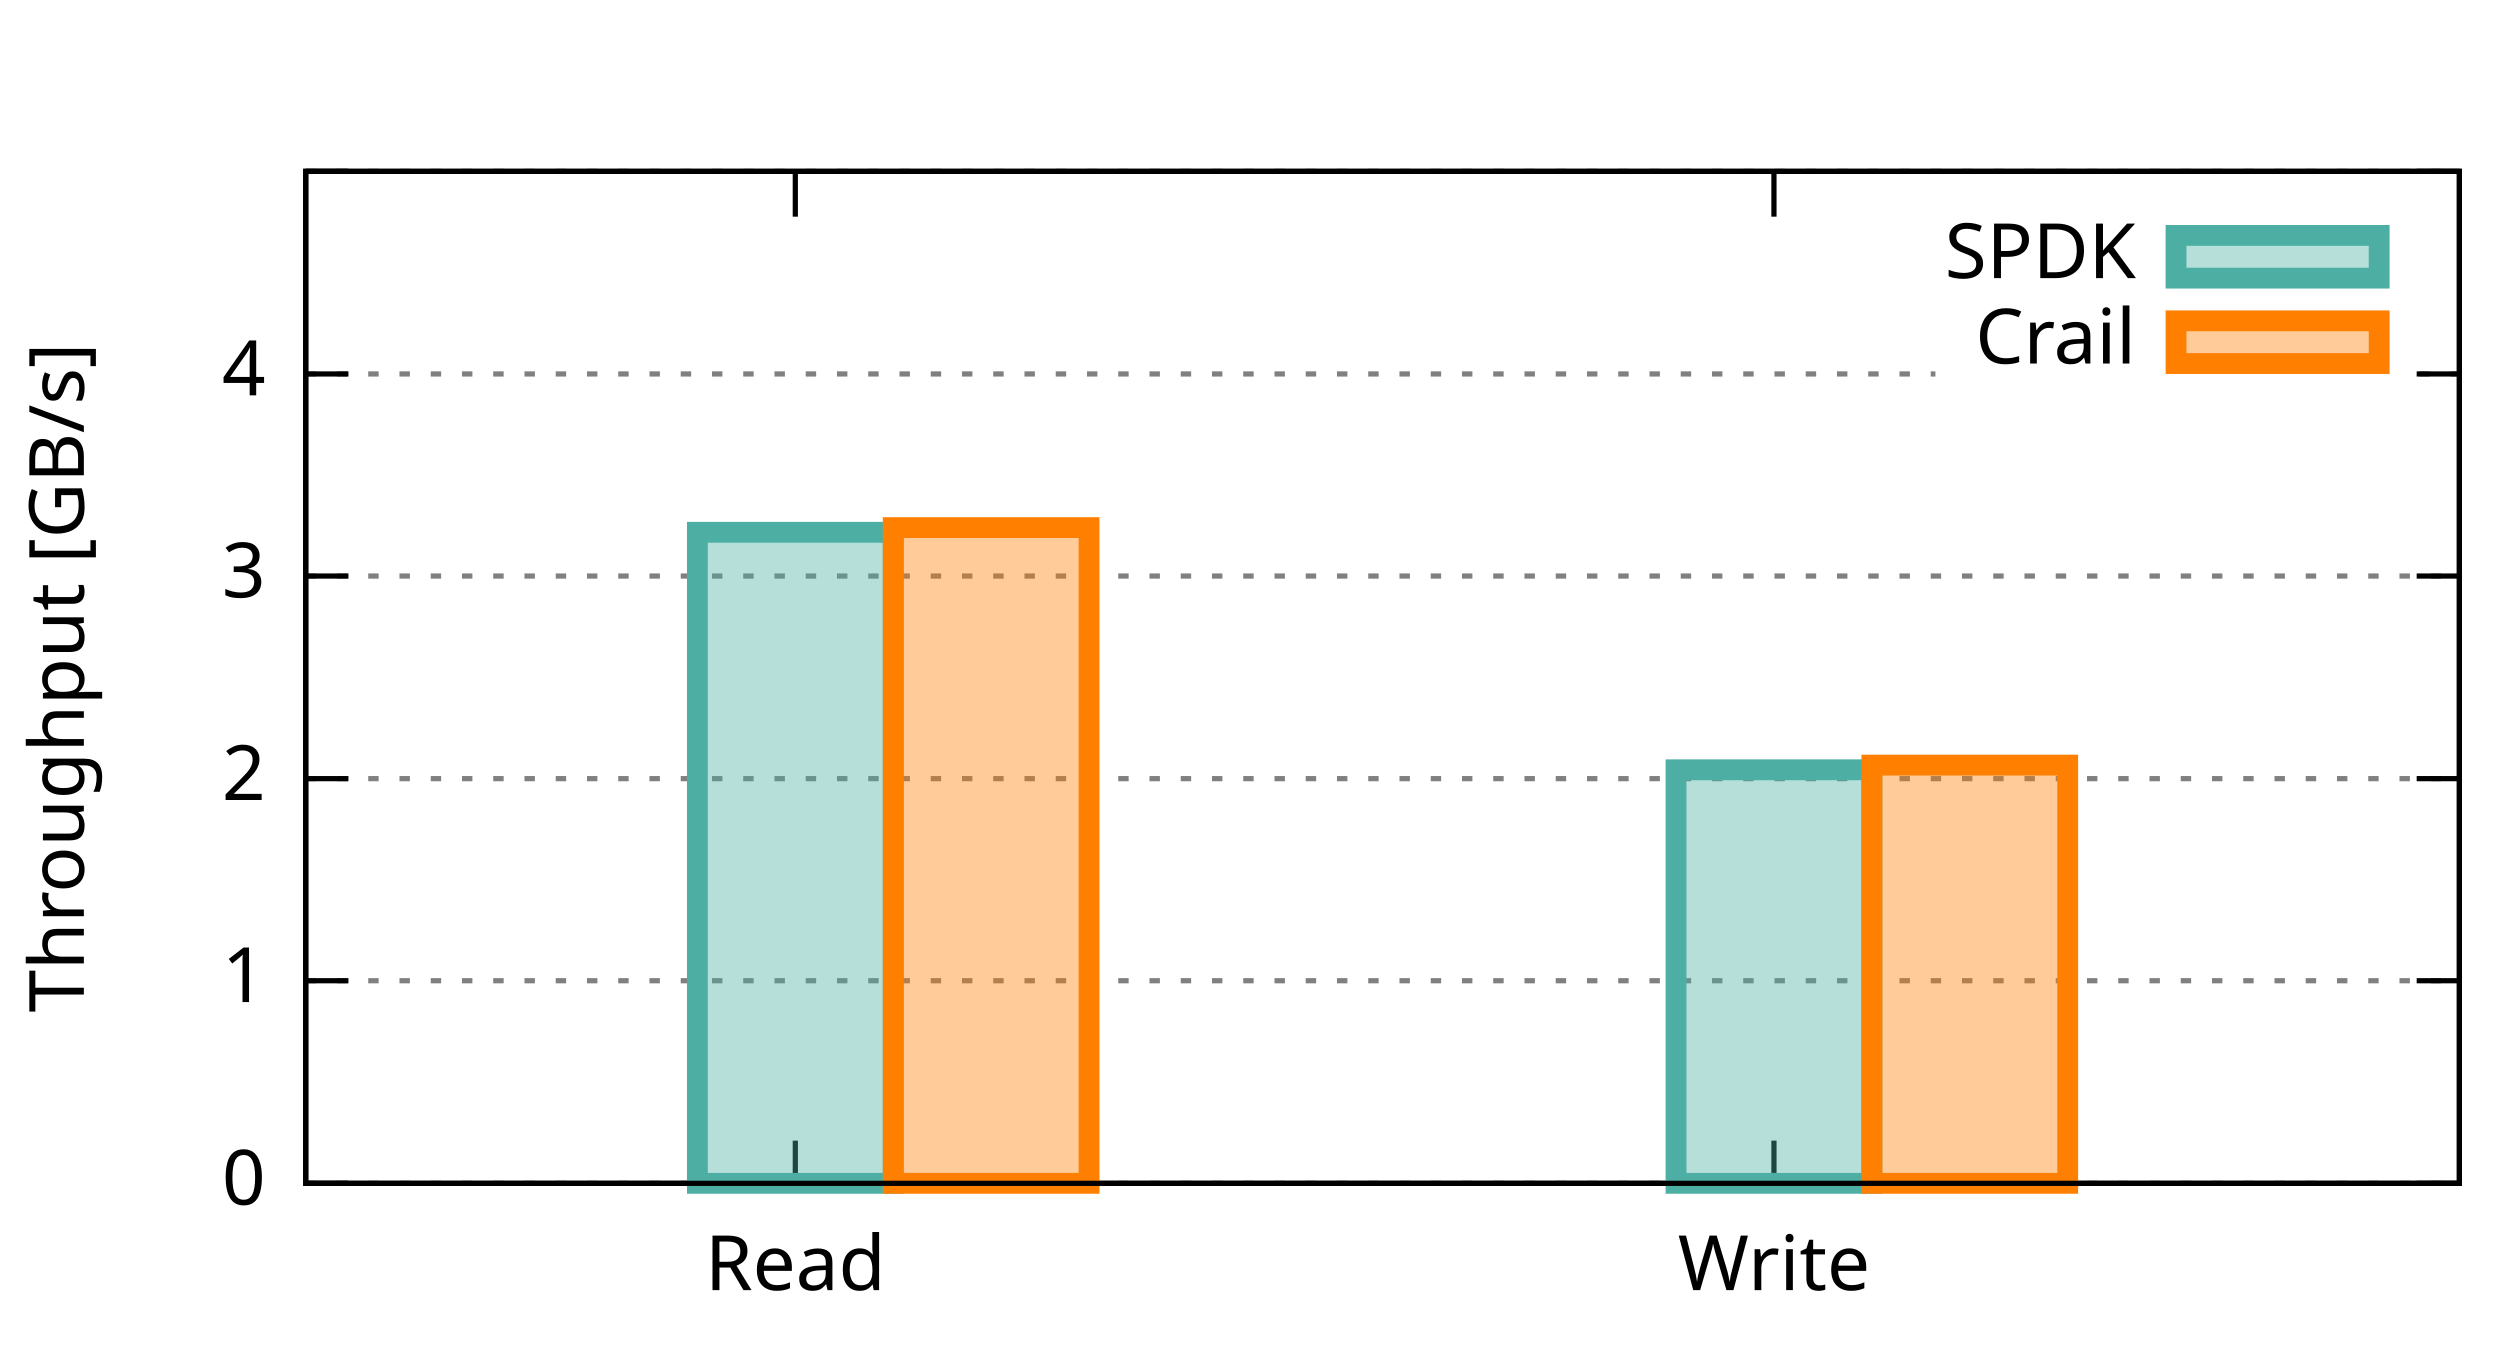
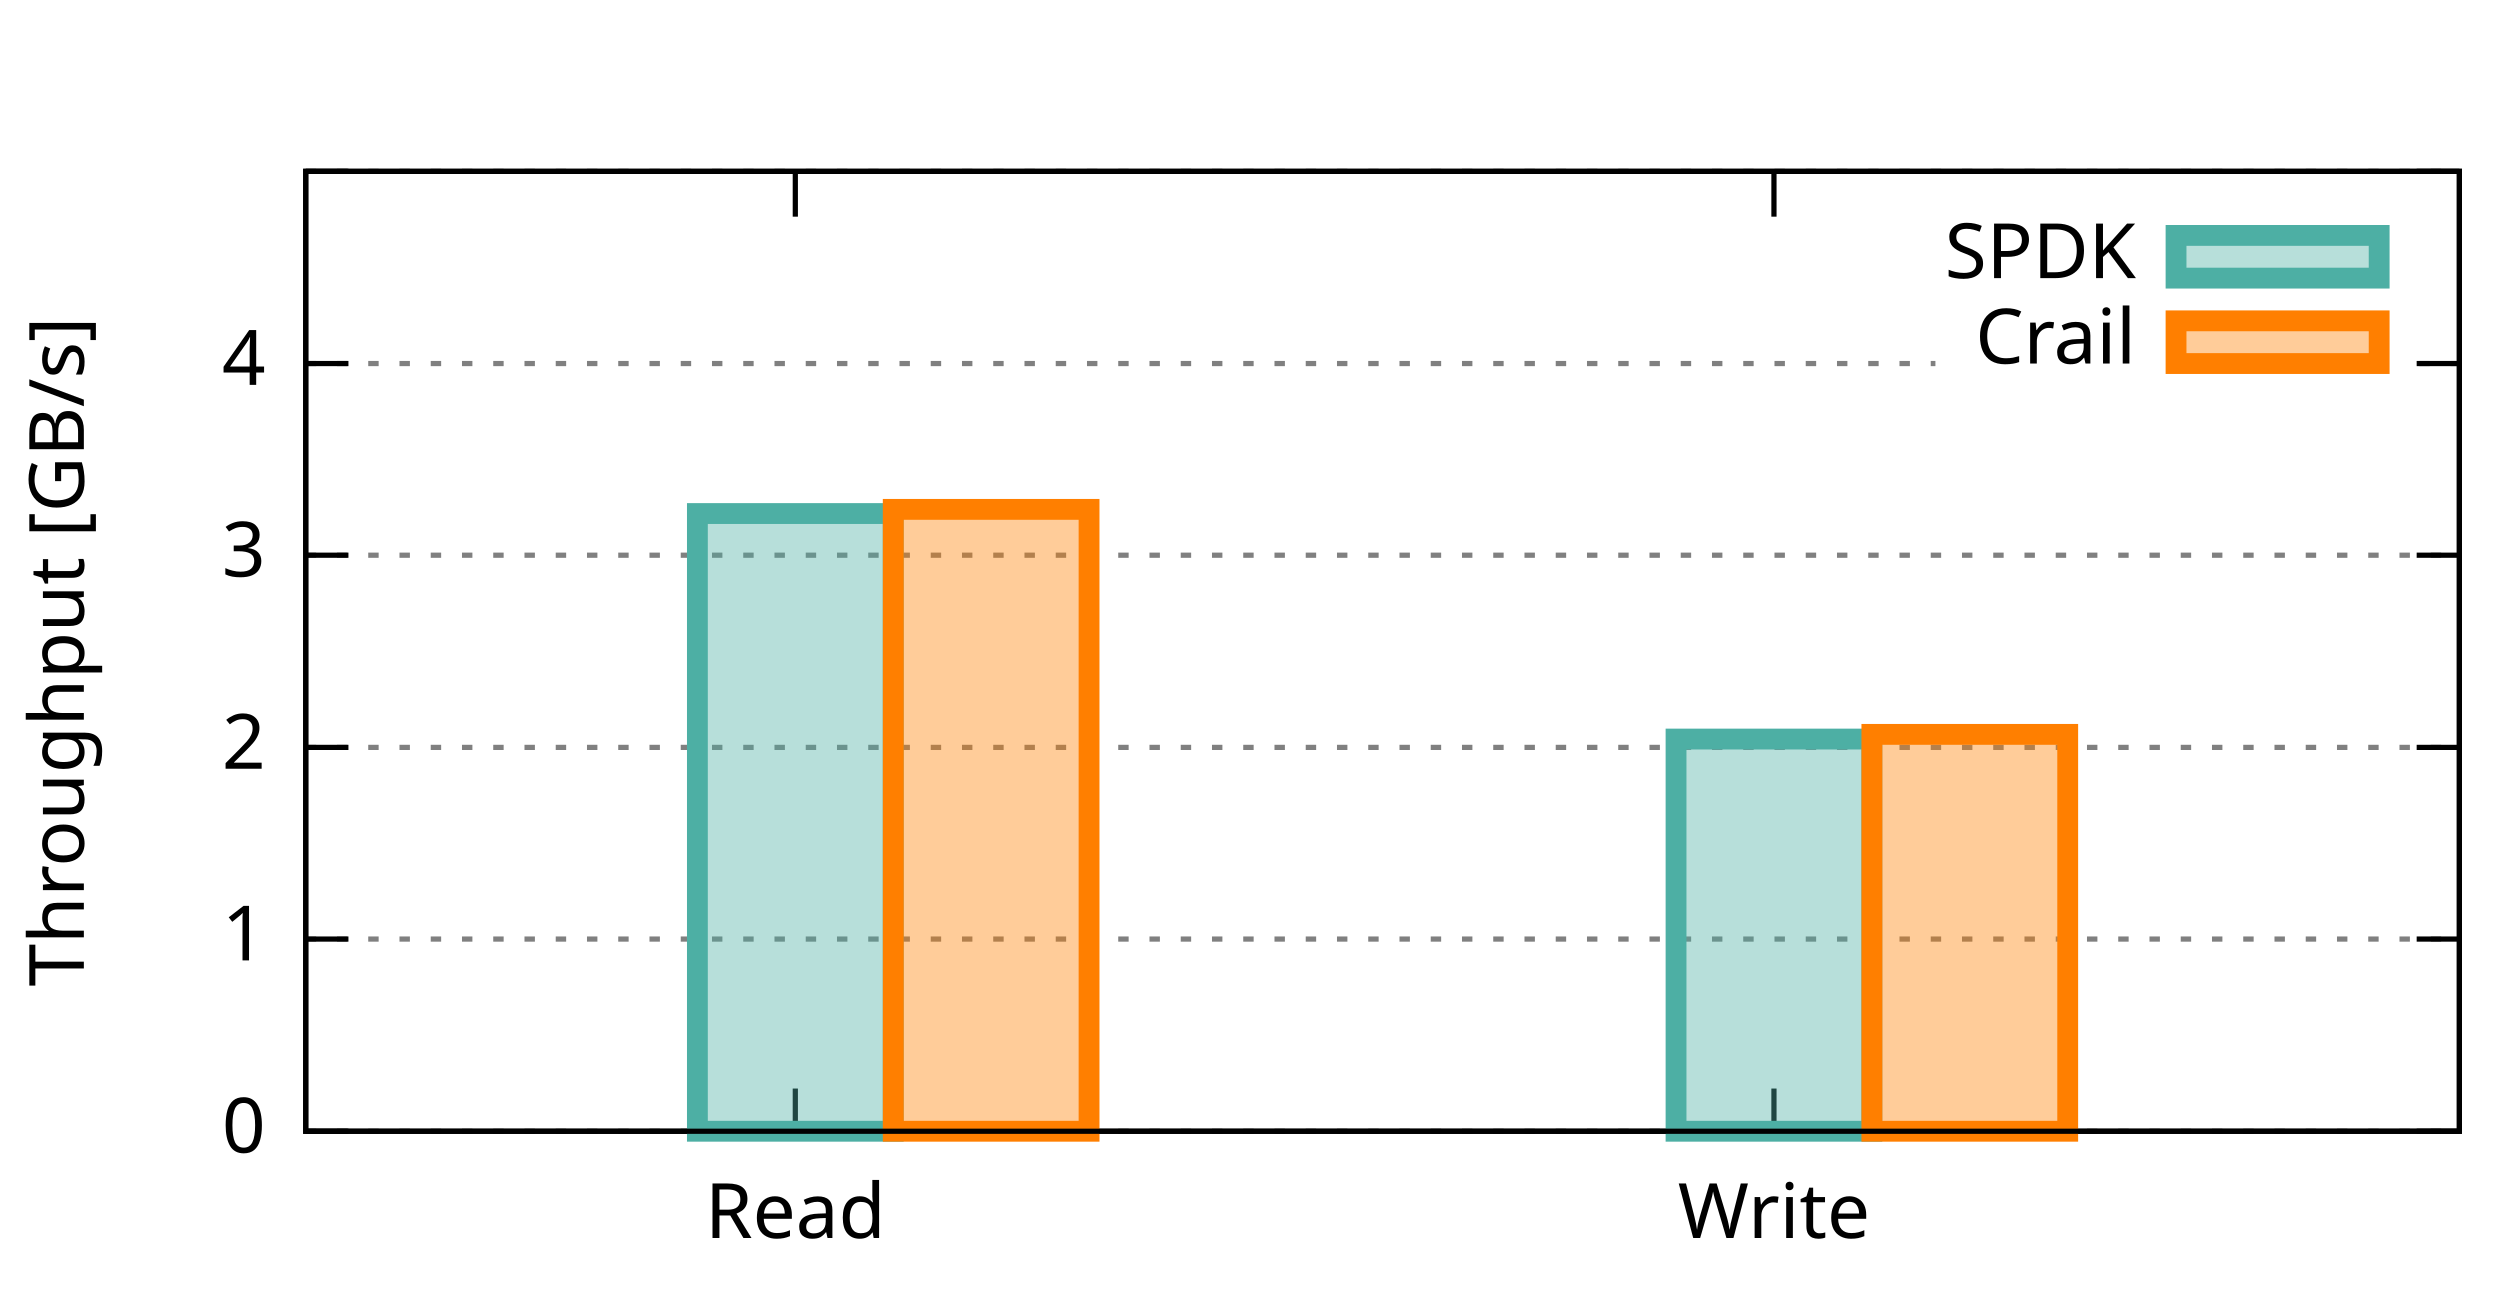
- <svg xmlns="http://www.w3.org/2000/svg" xmlns:xlink="http://www.w3.org/1999/xlink" width="480" height="260" viewBox="0 0 480 260">
+ <svg xmlns="http://www.w3.org/2000/svg" xmlns:xlink="http://www.w3.org/1999/xlink" width="480" height="250" viewBox="0 0 480 250">
  <g id="gnuplot_canvas">
-     <rect x="0" y="0" width="480" height="260" fill="none" />
+     <rect x="0" y="0" width="480" height="250" fill="none" />
    <defs>
      <circle id="gpDot" r="0.5" stroke-width="0.5" />
      <path id="gpPt0" stroke-width="0.244" stroke="currentColor" d="M-1,0 h2 M0,-1 v2" />
      <path id="gpPt1" stroke-width="0.244" stroke="currentColor" d="M-1,-1 L1,1 M1,-1 L-1,1" />
      <path id="gpPt2" stroke-width="0.244" stroke="currentColor" d="M-1,0 L1,0 M0,-1 L0,1 M-1,-1 L1,1 M-1,1 L1,-1" />
      <rect id="gpPt3" stroke-width="0.244" stroke="currentColor" x="-1" y="-1" width="2" height="2" />
      <rect id="gpPt4" stroke-width="0.244" stroke="currentColor" fill="currentColor" x="-1" y="-1" width="2" height="2" />
      <circle id="gpPt5" stroke-width="0.244" stroke="currentColor" cx="0" cy="0" r="1" />
      <use xlink:href="#gpPt5" id="gpPt6" fill="currentColor" stroke="none" />
      <path id="gpPt7" stroke-width="0.244" stroke="currentColor" d="M0,-1.33 L-1.33,0.67 L1.33,0.67 z" />
      <use xlink:href="#gpPt7" id="gpPt8" fill="currentColor" stroke="none" />
      <use xlink:href="#gpPt7" id="gpPt9" stroke="currentColor" transform="rotate(180)" />
      <use xlink:href="#gpPt9" id="gpPt10" fill="currentColor" stroke="none" />
      <use xlink:href="#gpPt3" id="gpPt11" stroke="currentColor" transform="rotate(45)" />
      <use xlink:href="#gpPt11" id="gpPt12" fill="currentColor" stroke="none" />
    </defs>
    <g style="fill:none; color:white; stroke:currentColor; stroke-width:1.00; stroke-linecap:butt; stroke-linejoin:miter">
</g>
    <g style="fill:none; color:black; stroke:currentColor; stroke-width:1.00; stroke-linecap:butt; stroke-linejoin:miter">
</g>
    <g style="fill:none; color:gray; stroke:currentColor; stroke-width:1.00; stroke-linecap:butt; stroke-linejoin:miter">
-       <path stroke="gray" stroke-dasharray=" 2,4" class="gridline" d="M58.7,227.2 L472.2,227.2  h0.01" />
+       <path stroke="gray" stroke-dasharray=" 2,4" class="gridline" d="M58.7,217.2 L472.2,217.2  h0.01" />
    </g>
    <g style="fill:none; color:black; stroke:currentColor; stroke-width:1.00; stroke-linecap:butt; stroke-linejoin:miter">
-       <path stroke="black" d="M58.7,227.2 L66.9,227.2 M472.2,227.2 L464.0,227.2  h0.01" />
-       <g transform="translate(51.0,231.3)" style="stroke:none; fill:black; font-family:Times-Roman; font-size:11.00pt; text-anchor:end">
+       <path stroke="black" d="M58.7,217.2 L66.9,217.2 M472.2,217.2 L464.0,217.2  h0.01" />
+       <g transform="translate(51.0,221.3)" style="stroke:none; fill:black; font-family:Times-Roman; font-size:11.00pt; text-anchor:end">
        <text xml:space="preserve">  0</text>
      </g>
    </g>
    <g style="fill:none; color:gray; stroke:currentColor; stroke-width:1.00; stroke-linecap:butt; stroke-linejoin:miter">
-       <path stroke="gray" stroke-dasharray=" 2,4" class="gridline" d="M58.7,188.3 L472.2,188.3  h0.01" />
+       <path stroke="gray" stroke-dasharray=" 2,4" class="gridline" d="M58.7,180.3 L472.2,180.3  h0.01" />
    </g>
    <g style="fill:none; color:black; stroke:currentColor; stroke-width:1.00; stroke-linecap:butt; stroke-linejoin:miter">
-       <path stroke="black" d="M58.7,188.3 L66.9,188.3 M472.2,188.3 L464.0,188.3  h0.01" />
-       <g transform="translate(51.0,192.4)" style="stroke:none; fill:black; font-family:Times-Roman; font-size:11.00pt; text-anchor:end">
+       <path stroke="black" d="M58.7,180.3 L66.9,180.3 M472.2,180.3 L464.0,180.3  h0.01" />
+       <g transform="translate(51.0,184.4)" style="stroke:none; fill:black; font-family:Times-Roman; font-size:11.00pt; text-anchor:end">
        <text xml:space="preserve">  1</text>
      </g>
    </g>
    <g style="fill:none; color:gray; stroke:currentColor; stroke-width:1.00; stroke-linecap:butt; stroke-linejoin:miter">
-       <path stroke="gray" stroke-dasharray=" 2,4" class="gridline" d="M58.7,149.5 L472.2,149.5  h0.01" />
+       <path stroke="gray" stroke-dasharray=" 2,4" class="gridline" d="M58.7,143.5 L472.2,143.5  h0.01" />
    </g>
    <g style="fill:none; color:black; stroke:currentColor; stroke-width:1.00; stroke-linecap:butt; stroke-linejoin:miter">
-       <path stroke="black" d="M58.7,149.5 L66.9,149.5 M472.2,149.5 L464.0,149.5  h0.01" />
-       <g transform="translate(51.0,153.6)" style="stroke:none; fill:black; font-family:Times-Roman; font-size:11.00pt; text-anchor:end">
+       <path stroke="black" d="M58.7,143.5 L66.9,143.5 M472.2,143.5 L464.0,143.5  h0.01" />
+       <g transform="translate(51.0,147.6)" style="stroke:none; fill:black; font-family:Times-Roman; font-size:11.00pt; text-anchor:end">
        <text xml:space="preserve">  2</text>
      </g>
    </g>
    <g style="fill:none; color:gray; stroke:currentColor; stroke-width:1.00; stroke-linecap:butt; stroke-linejoin:miter">
-       <path stroke="gray" stroke-dasharray=" 2,4" class="gridline" d="M58.7,110.6 L472.2,110.6  h0.01" />
+       <path stroke="gray" stroke-dasharray=" 2,4" class="gridline" d="M58.7,106.6 L472.2,106.6  h0.01" />
    </g>
    <g style="fill:none; color:black; stroke:currentColor; stroke-width:1.00; stroke-linecap:butt; stroke-linejoin:miter">
-       <path stroke="black" d="M58.7,110.6 L66.9,110.6 M472.2,110.6 L464.0,110.6  h0.01" />
-       <g transform="translate(51.0,114.7)" style="stroke:none; fill:black; font-family:Times-Roman; font-size:11.00pt; text-anchor:end">
+       <path stroke="black" d="M58.7,106.6 L66.9,106.6 M472.2,106.6 L464.0,106.6  h0.01" />
+       <g transform="translate(51.0,110.7)" style="stroke:none; fill:black; font-family:Times-Roman; font-size:11.00pt; text-anchor:end">
        <text xml:space="preserve">  3</text>
      </g>
    </g>
    <g style="fill:none; color:gray; stroke:currentColor; stroke-width:1.00; stroke-linecap:butt; stroke-linejoin:miter">
-       <path stroke="gray" stroke-dasharray=" 2,4" class="gridline" d="M58.7,71.8 L371.6,71.8 M464.5,71.8 L472.2,71.8  h0.01" />
+       <path stroke="gray" stroke-dasharray=" 2,4" class="gridline" d="M58.7,69.8 L371.6,69.8 M464.5,69.8 L472.2,69.8  h0.01" />
    </g>
    <g style="fill:none; color:black; stroke:currentColor; stroke-width:1.00; stroke-linecap:butt; stroke-linejoin:miter">
-       <path stroke="black" d="M58.7,71.8 L66.9,71.8 M472.2,71.8 L464.0,71.8  h0.01" />
-       <g transform="translate(51.0,75.9)" style="stroke:none; fill:black; font-family:Times-Roman; font-size:11.00pt; text-anchor:end">
+       <path stroke="black" d="M58.7,69.8 L66.9,69.8 M472.2,69.8 L464.0,69.8  h0.01" />
+       <g transform="translate(51.0,73.9)" style="stroke:none; fill:black; font-family:Times-Roman; font-size:11.00pt; text-anchor:end">
        <text xml:space="preserve">  4</text>
      </g>
    </g>
    <g style="fill:none; color:gray; stroke:currentColor; stroke-width:1.00; stroke-linecap:butt; stroke-linejoin:miter">
      <path stroke="gray" stroke-dasharray=" 2,4" class="gridline" d="M58.7,32.9 L472.2,32.9  h0.01" />
    </g>
    <g style="fill:none; color:black; stroke:currentColor; stroke-width:1.00; stroke-linecap:butt; stroke-linejoin:miter">
      <path stroke="black" d="M58.7,32.9 L66.9,32.9 M472.2,32.9 L464.0,32.9  h0.01" />
      <g transform="translate(51.0,37.0)" style="stroke:none; fill:black; font-family:Times-Roman; font-size:11.00pt; text-anchor:end">
        <text />
      </g>
-       <path stroke="black" d="M152.7,227.2 L152.7,219.0 M152.7,32.9 L152.7,41.1  h0.01" />
-       <g transform="translate(152.7,247.7)" style="stroke:none; fill:black; font-family:Times-Roman; font-size:11.00pt; text-anchor:middle">
+       <path stroke="black" d="M152.7,217.2 L152.7,209.0 M152.7,32.9 L152.7,41.1  h0.01" />
+       <g transform="translate(152.7,237.7)" style="stroke:none; fill:black; font-family:Times-Roman; font-size:11.00pt; text-anchor:middle">
        <text>Read</text>
      </g>
-       <path stroke="black" d="M340.6,227.2 L340.6,219.0 M340.6,32.9 L340.6,41.1  h0.01" />
-       <g transform="translate(340.6,247.7)" style="stroke:none; fill:black; font-family:Times-Roman; font-size:11.00pt; text-anchor:middle">
+       <path stroke="black" d="M340.6,217.2 L340.6,209.0 M340.6,32.9 L340.6,41.1  h0.01" />
+       <g transform="translate(340.6,237.7)" style="stroke:none; fill:black; font-family:Times-Roman; font-size:11.00pt; text-anchor:middle">
        <text>Write</text>
      </g>
-       <path stroke="black" d="M58.7,32.9 L58.7,227.2 L472.2,227.2 L472.2,32.9 L58.7,32.9 Z  h0.01" />
-       <g transform="translate(16.1,130.1) rotate(270)" style="stroke:none; fill:black; font-family:Times-Roman; font-size:11.00pt; text-anchor:middle">
+       <path stroke="black" d="M58.7,32.9 L58.7,217.2 L472.2,217.2 L472.2,32.9 L58.7,32.9 Z  h0.01" />
+       <g transform="translate(16.1,125.1) rotate(270)" style="stroke:none; fill:black; font-family:Times-Roman; font-size:11.00pt; text-anchor:middle">
        <text>Throughput [GB/s]</text>
      </g>
    </g>
    <g id="gnuplot_plot_1">
      <g style="fill:none; color:white; stroke:black; stroke-width:4.00; stroke-linecap:butt; stroke-linejoin:miter">
</g>
      <g style="fill:none; color:red; stroke:currentColor; stroke-width:4.00; stroke-linecap:butt; stroke-linejoin:miter">
        <g transform="translate(410.1,53.4)" style="stroke:none; fill:black; font-family:Times-Roman; font-size:11.00pt; text-anchor:end">
          <text>SPDK</text>
        </g>
        <g style="stroke:none; shape-rendering:crispEdges">
          <polygon fill="rgb( 77, 175, 164)" fill-opacity="0.4" points="417.8,53.4 456.8,53.4 456.8,45.2 417.8,45.2 " />
        </g>
        <path stroke="rgb( 77, 175, 164)" d="M417.8,53.4 L456.8,53.4 L456.8,45.2 L417.8,45.2 L417.8,53.4 Z  h0.01" />
        <g style="stroke:none; shape-rendering:crispEdges">
-           <polygon fill="rgb( 77, 175, 164)" fill-opacity="0.4" points="133.9,227.2 171.6,227.2 171.6,102.1 133.9,102.1 " />
+           <polygon fill="rgb( 77, 175, 164)" fill-opacity="0.4" points="133.9,217.2 171.6,217.2 171.6,98.5 133.9,98.5 " />
        </g>
-         <path stroke="rgb( 77, 175, 164)" d="M133.9,227.2 L133.9,102.2 L171.5,102.2 L171.5,227.2 L133.9,227.2 Z  h0.01" />
+         <path stroke="rgb( 77, 175, 164)" d="M133.9,217.2 L133.9,98.6 L171.5,98.6 L171.5,217.2 L133.9,217.2 Z  h0.01" />
        <g style="stroke:none; shape-rendering:crispEdges">
-           <polygon fill="rgb( 77, 175, 164)" fill-opacity="0.4" points="321.8,227.2 359.5,227.2 359.5,147.7 321.8,147.7 " />
+           <polygon fill="rgb( 77, 175, 164)" fill-opacity="0.4" points="321.8,217.2 359.5,217.2 359.5,141.8 321.8,141.8 " />
        </g>
-         <path stroke="rgb( 77, 175, 164)" d="M321.8,227.2 L321.8,147.8 L359.4,147.8 L359.4,227.2 L321.8,227.2 Z  h0.01" />
+         <path stroke="rgb( 77, 175, 164)" d="M321.8,217.2 L321.8,141.9 L359.4,141.9 L359.4,217.2 L321.8,217.2 Z  h0.01" />
      </g>
    </g>
    <g id="gnuplot_plot_2">
      <g style="fill:none; color:green; stroke:currentColor; stroke-width:4.00; stroke-linecap:butt; stroke-linejoin:miter">
        <g transform="translate(410.1,69.8)" style="stroke:none; fill:black; font-family:Times-Roman; font-size:11.00pt; text-anchor:end">
          <text>Crail</text>
        </g>
        <g style="stroke:none; shape-rendering:crispEdges">
          <polygon fill="rgb(255, 127,   0)" fill-opacity="0.4" points="417.8,69.8 456.8,69.8 456.8,61.6 417.8,61.6 " />
        </g>
        <path stroke="rgb(255, 127,   0)" d="M417.8,69.8 L456.8,69.8 L456.8,61.6 L417.8,61.6 L417.8,69.8 Z  h0.01" />
        <g style="stroke:none; shape-rendering:crispEdges">
-           <polygon fill="rgb(255, 127,   0)" fill-opacity="0.4" points="171.5,227.2 209.2,227.2 209.2,101.2 171.5,101.2 " />
+           <polygon fill="rgb(255, 127,   0)" fill-opacity="0.4" points="171.5,217.2 209.2,217.2 209.2,97.7 171.5,97.7 " />
        </g>
-         <path stroke="rgb(255, 127,   0)" d="M171.5,227.2 L171.5,101.3 L209.1,101.3 L209.1,227.2 L171.5,227.2 Z  h0.01" />
+         <path stroke="rgb(255, 127,   0)" d="M171.5,217.2 L171.5,97.8 L209.1,97.8 L209.1,217.2 L171.5,217.2 Z  h0.01" />
        <g style="stroke:none; shape-rendering:crispEdges">
-           <polygon fill="rgb(255, 127,   0)" fill-opacity="0.4" points="359.4,227.2 397.1,227.2 397.1,146.8 359.4,146.8 " />
+           <polygon fill="rgb(255, 127,   0)" fill-opacity="0.4" points="359.4,217.2 397.1,217.2 397.1,140.9 359.4,140.9 " />
        </g>
-         <path stroke="rgb(255, 127,   0)" d="M359.4,227.2 L359.4,146.9 L397.0,146.9 L397.0,227.2 L359.4,227.2 Z  h0.01" />
+         <path stroke="rgb(255, 127,   0)" d="M359.4,217.2 L359.4,141.0 L397.0,141.0 L397.0,217.2 L359.4,217.2 Z  h0.01" />
      </g>
    </g>
    <g style="fill:none; color:white; stroke:rgb(255, 127,   0); stroke-width:1.00; stroke-linecap:butt; stroke-linejoin:miter">
</g>
    <g style="fill:none; color:black; stroke:currentColor; stroke-width:1.00; stroke-linecap:butt; stroke-linejoin:miter">
-       <path stroke="black" d="M58.7,32.9 L58.7,227.2 L472.2,227.2 L472.2,32.9 L58.7,32.9 Z  h0.01" />
+       <path stroke="black" d="M58.7,32.9 L58.7,217.2 L472.2,217.2 L472.2,32.9 L58.7,32.9 Z  h0.01" />
    </g>
  </g>
</svg>
